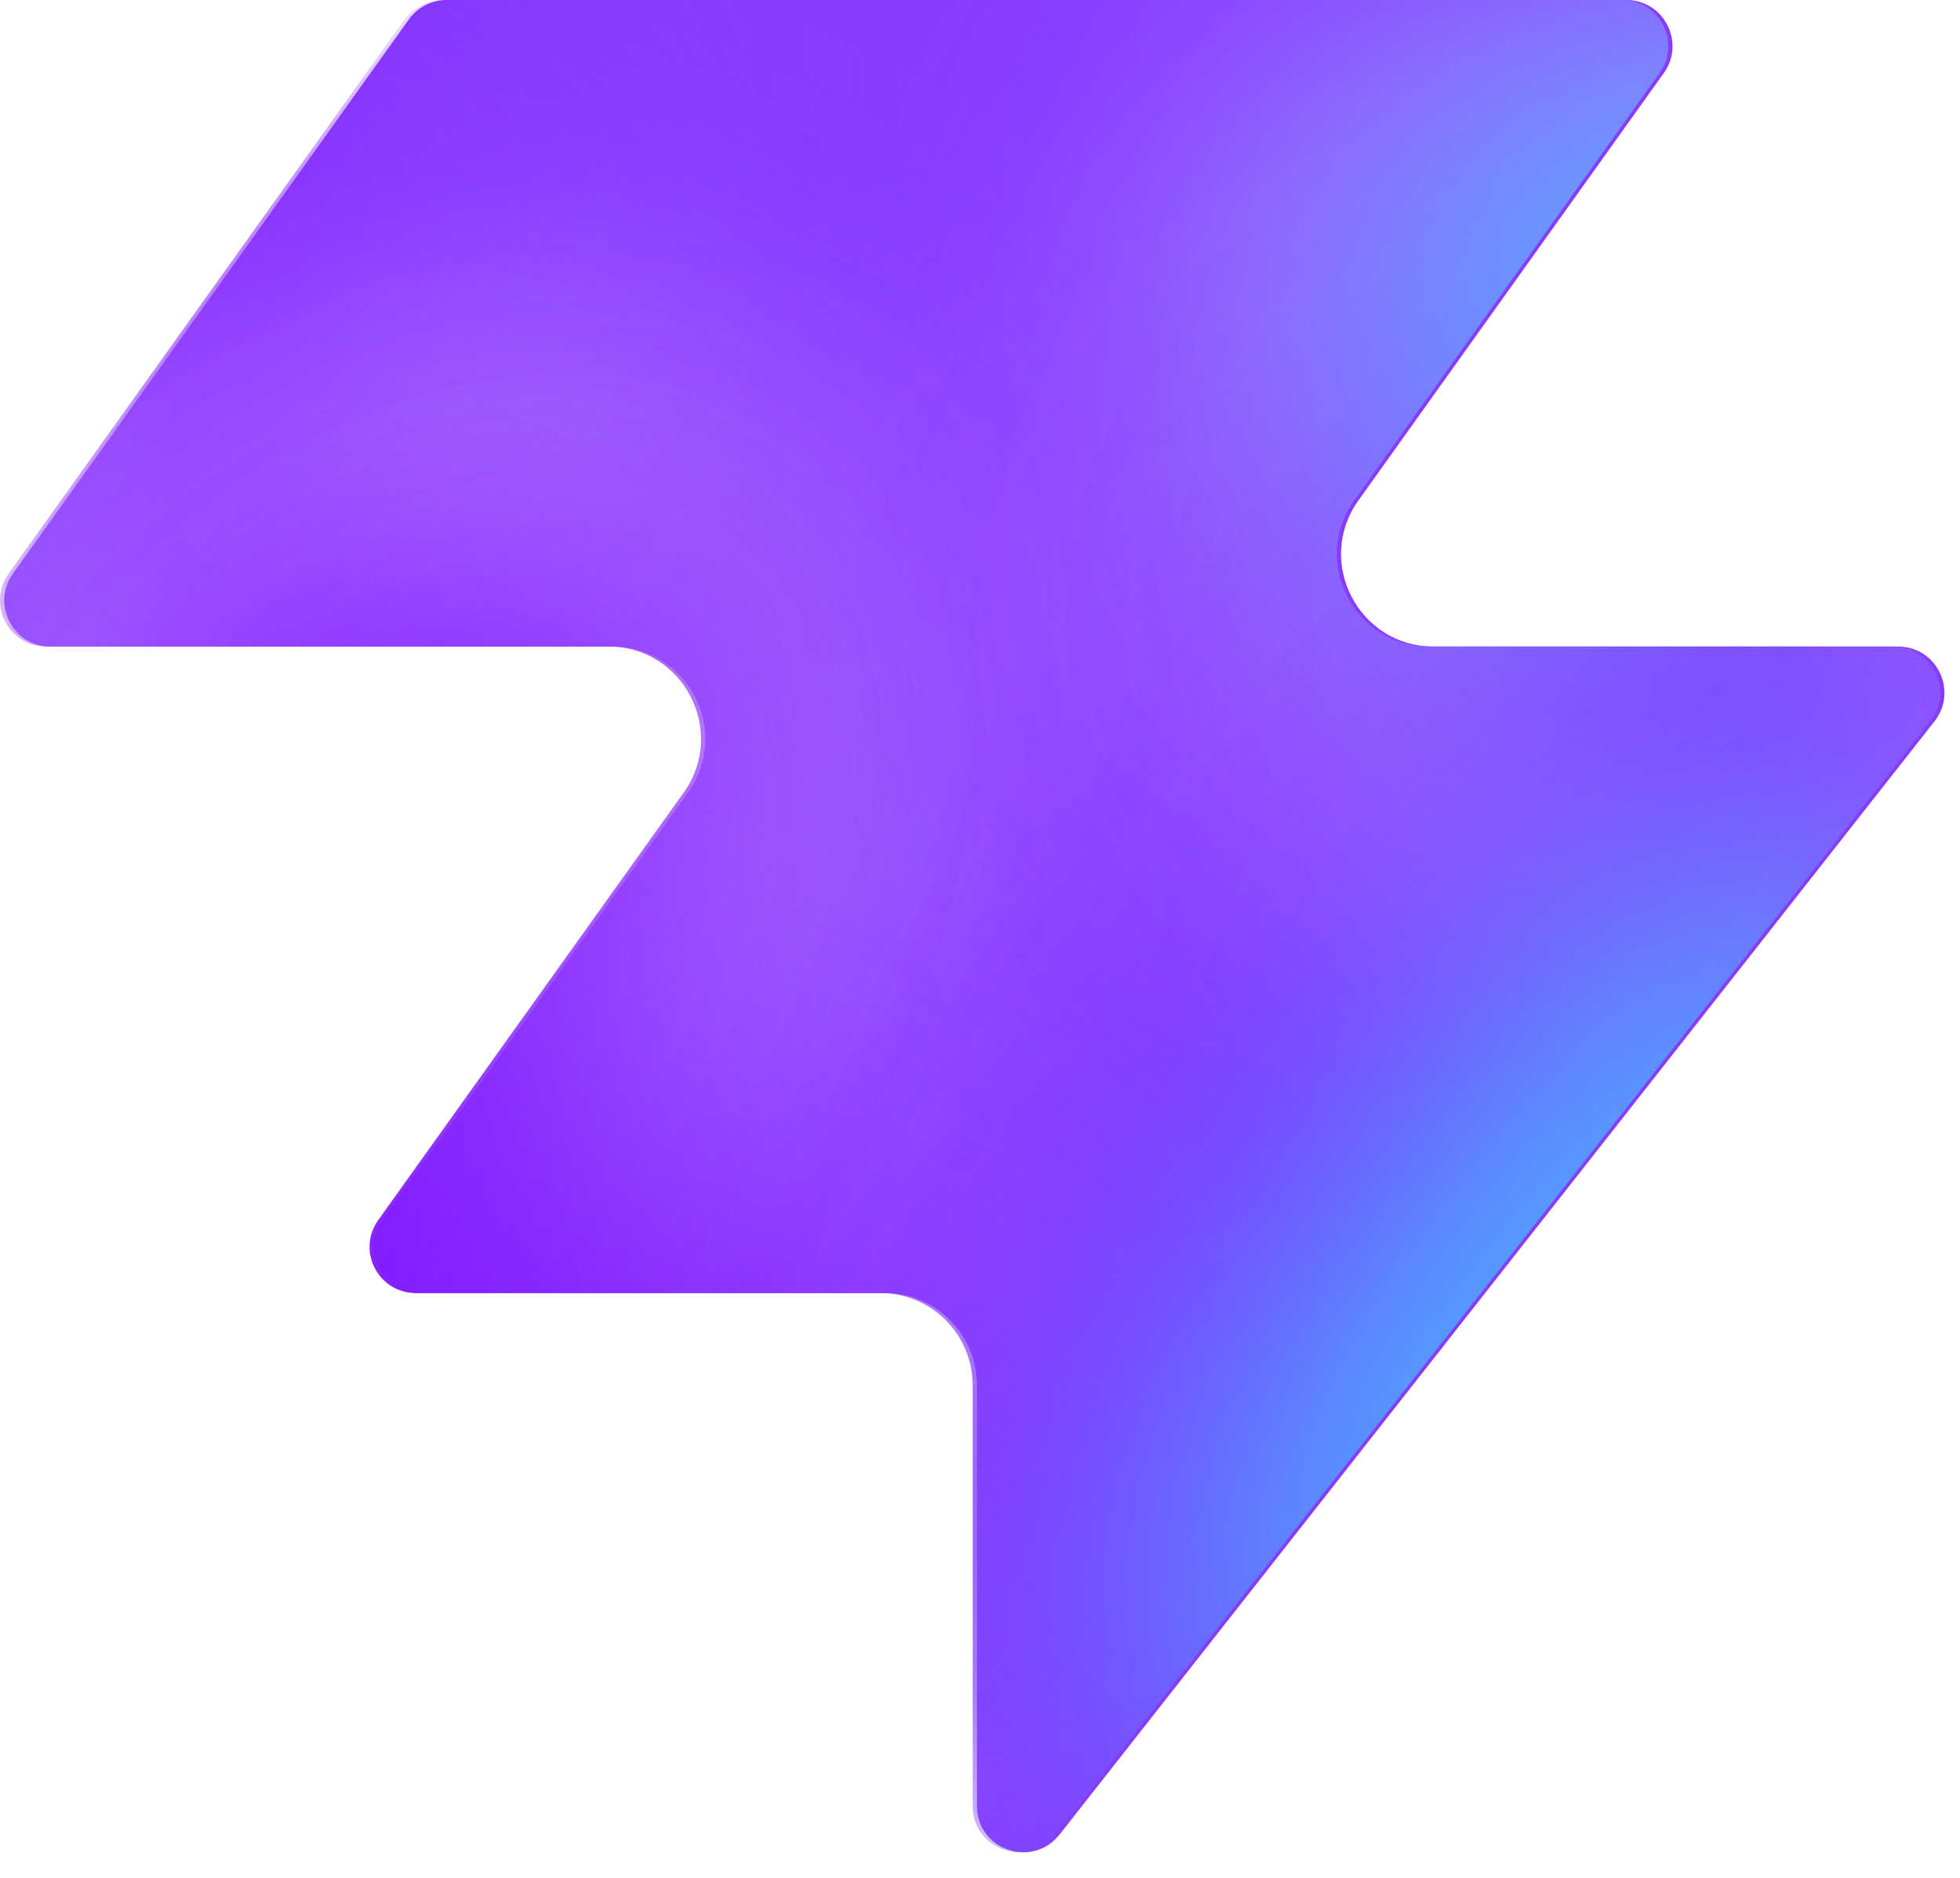
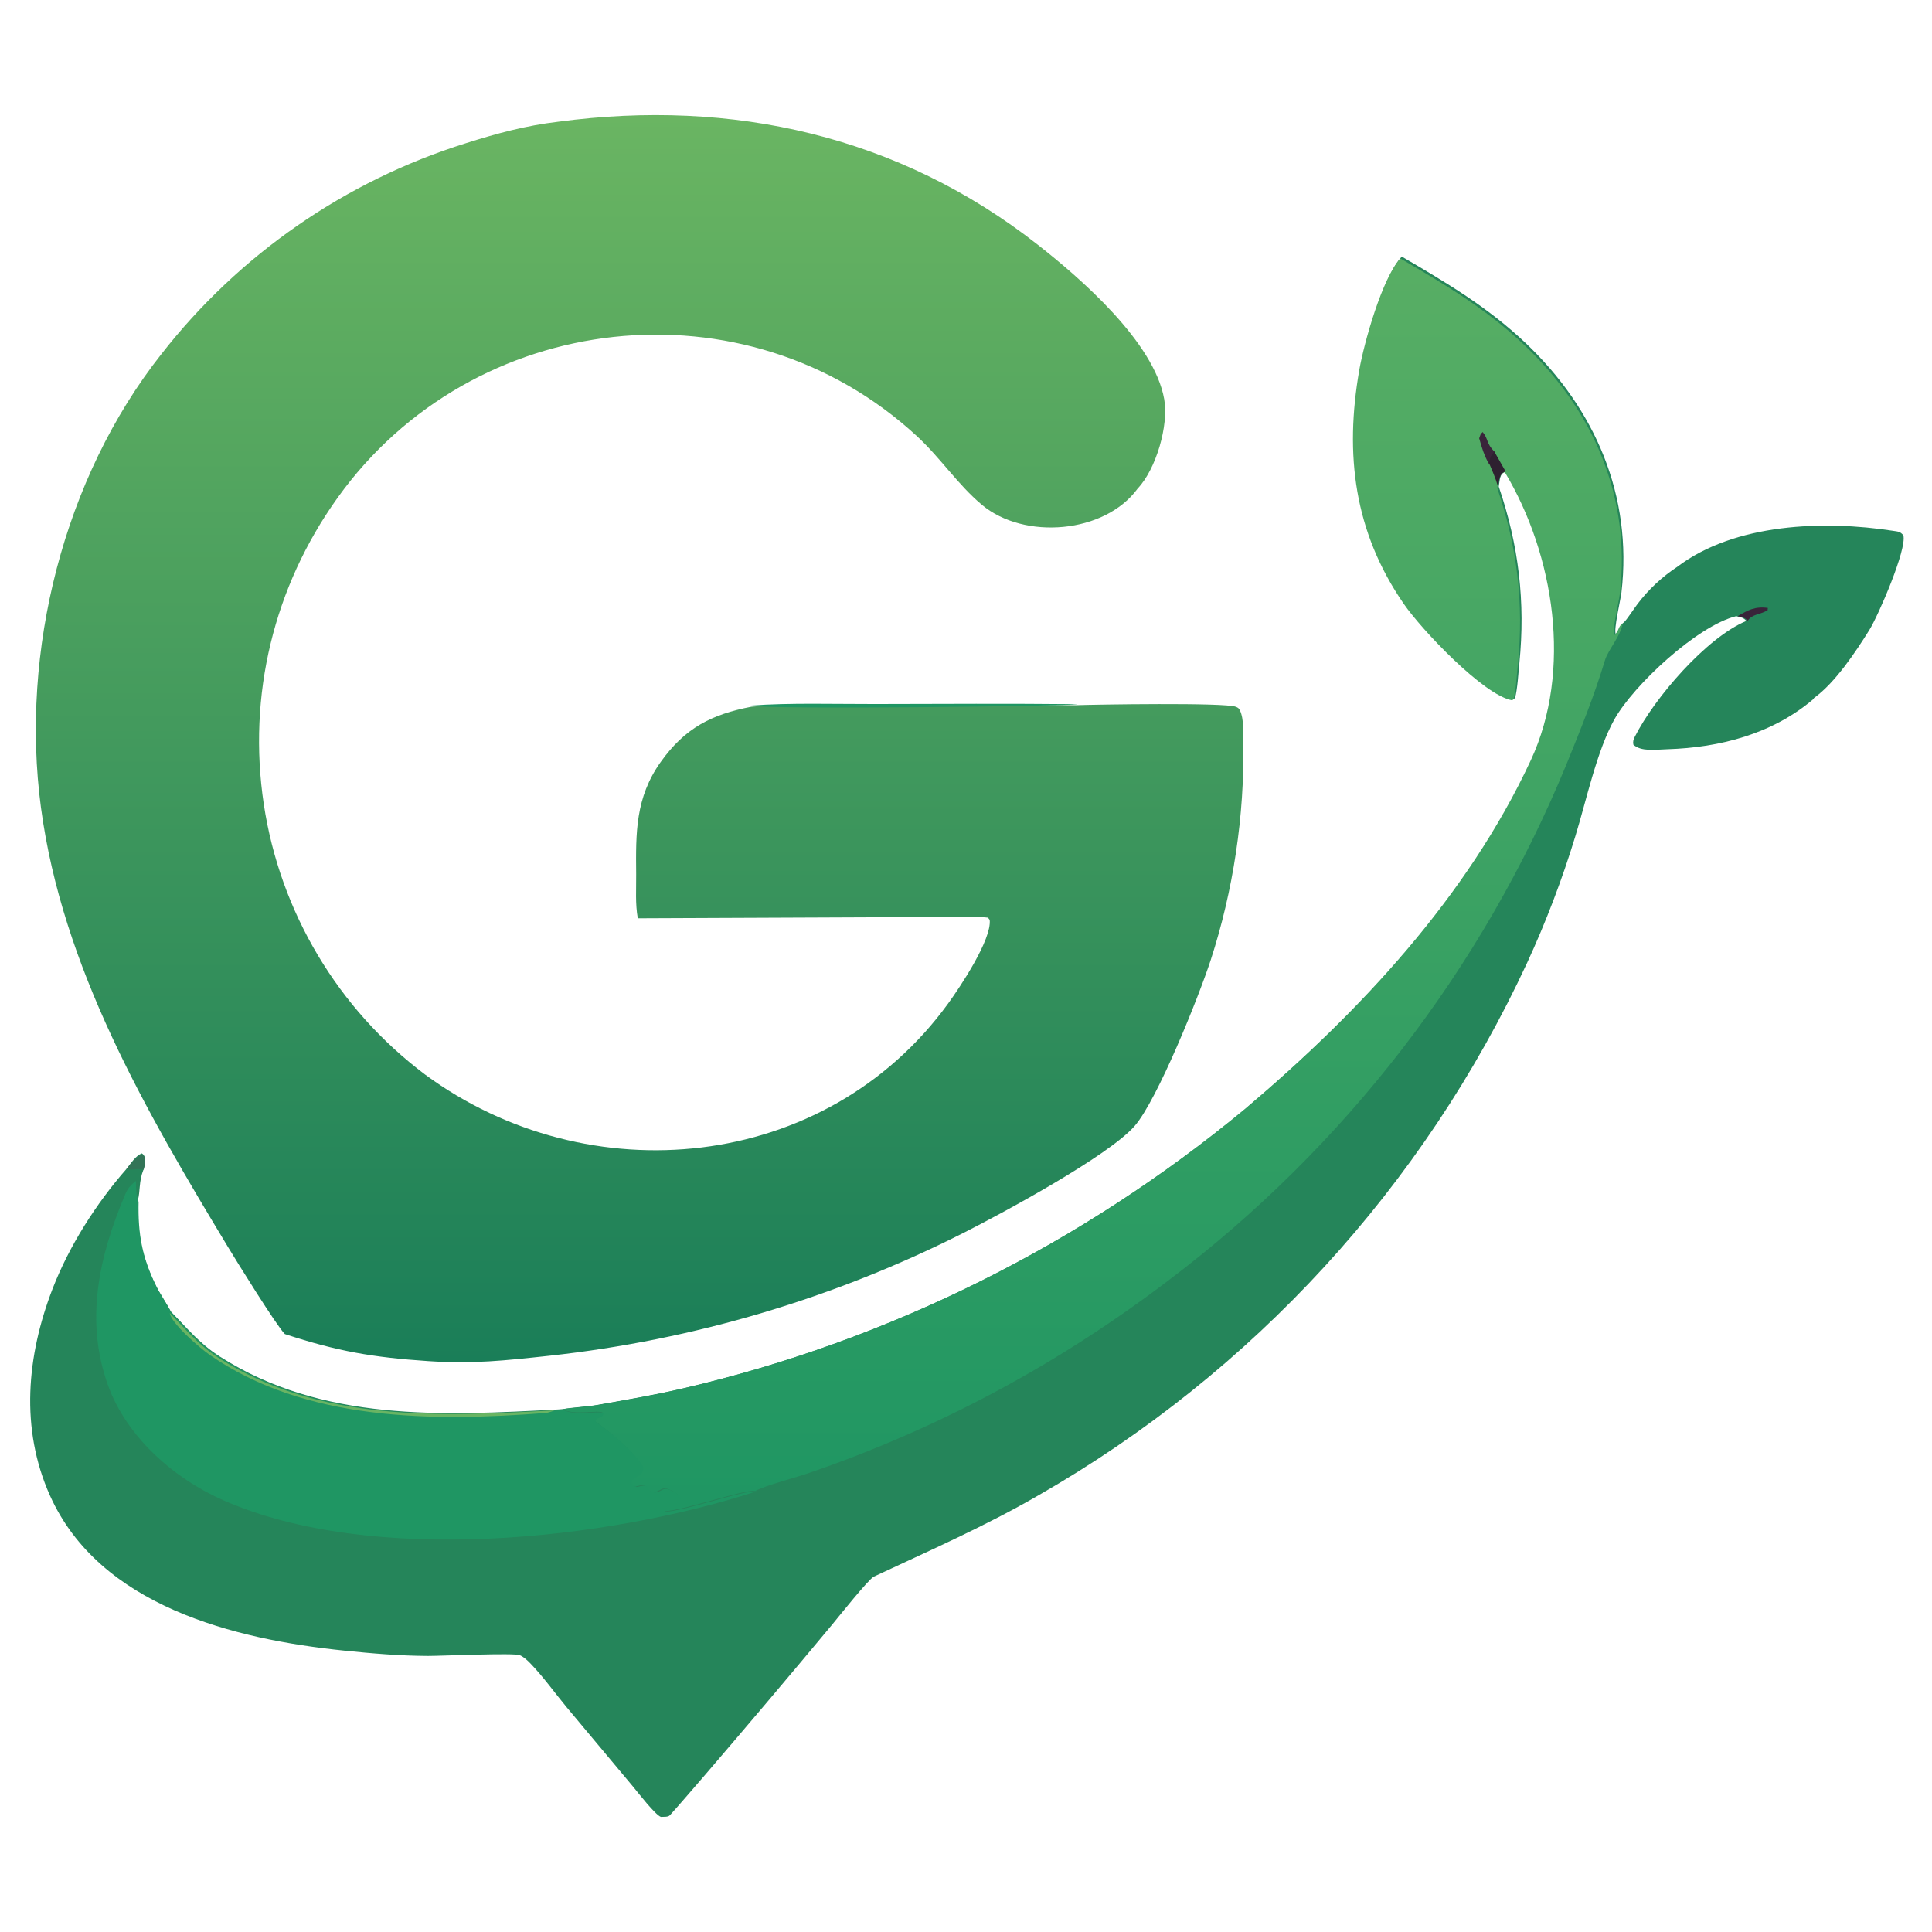
- <svg xmlns="http://www.w3.org/2000/svg" width="48" height="46" fill="none" viewBox="0 0 48 46">
-   <path fill="#863bff" d="M25.946 44.938c-.664.845-2.021.375-2.021-.698V33.937a2.26 2.26 0 0 0-2.262-2.262H10.287c-.92 0-1.456-1.04-.92-1.788l7.48-10.471c1.07-1.497 0-3.578-1.842-3.578H1.237c-.92 0-1.456-1.04-.92-1.788L10.013.474c.214-.297.556-.474.92-.474h28.894c.92 0 1.456 1.04.92 1.788l-7.48 10.471c-1.07 1.498 0 3.579 1.842 3.579h11.377c.943 0 1.473 1.088.89 1.83L25.947 44.94z" style="fill:#863bff;fill:color(display-p3 .525 .23 1);fill-opacity:1" />
-   <mask id="a" width="48" height="46" x="0" y="0" maskUnits="userSpaceOnUse" style="mask-type:alpha">
-     <path fill="#000" d="M25.842 44.938c-.664.844-2.021.375-2.021-.698V33.937a2.26 2.26 0 0 0-2.262-2.262H10.183c-.92 0-1.456-1.04-.92-1.788l7.48-10.471c1.07-1.498 0-3.579-1.842-3.579H1.133c-.92 0-1.456-1.04-.92-1.787L9.91.473c.214-.297.556-.474.92-.474h28.894c.92 0 1.456 1.04.92 1.788l-7.48 10.471c-1.07 1.498 0 3.578 1.842 3.578h11.377c.943 0 1.473 1.088.89 1.832L25.843 44.94z" style="fill:#000;fill-opacity:1" />
-   </mask>
-   <g mask="url(#a)">
-     <g filter="url(#b)">
-       <ellipse cx="5.508" cy="14.704" fill="#ede6ff" rx="5.508" ry="14.704" style="fill:#ede6ff;fill:color(display-p3 .927 .903 1);fill-opacity:1" transform="matrix(.00324 1 1 -.00324 -4.47 31.516)" />
-     </g>
-     <g filter="url(#c)">
-       <ellipse cx="10.399" cy="29.851" fill="#ede6ff" rx="10.399" ry="29.851" style="fill:#ede6ff;fill:color(display-p3 .927 .903 1);fill-opacity:1" transform="matrix(.00324 1 1 -.00324 -39.328 7.883)" />
-     </g>
-     <g filter="url(#d)">
-       <ellipse cx="5.508" cy="30.487" fill="#7e14ff" rx="5.508" ry="30.487" style="fill:#7e14ff;fill:color(display-p3 .492 .077 1);fill-opacity:1" transform="rotate(89.814 -25.913 -14.639)scale(1 -1)" />
-     </g>
-     <g filter="url(#e)">
-       <ellipse cx="5.508" cy="30.599" fill="#7e14ff" rx="5.508" ry="30.599" style="fill:#7e14ff;fill:color(display-p3 .492 .077 1);fill-opacity:1" transform="rotate(89.814 -32.644 -3.334)scale(1 -1)" />
-     </g>
-     <g filter="url(#f)">
-       <ellipse cx="5.508" cy="30.599" fill="#7e14ff" rx="5.508" ry="30.599" style="fill:#7e14ff;fill:color(display-p3 .492 .077 1);fill-opacity:1" transform="matrix(.00324 1 1 -.00324 -34.34 30.47)" />
-     </g>
-     <g filter="url(#g)">
-       <ellipse cx="14.072" cy="22.078" fill="#ede6ff" rx="14.072" ry="22.078" style="fill:#ede6ff;fill:color(display-p3 .927 .903 1);fill-opacity:1" transform="rotate(93.35 24.506 48.493)scale(-1 1)" />
-     </g>
-     <g filter="url(#h)">
-       <ellipse cx="3.47" cy="21.501" fill="#7e14ff" rx="3.47" ry="21.501" style="fill:#7e14ff;fill:color(display-p3 .492 .077 1);fill-opacity:1" transform="rotate(89.009 28.708 47.59)scale(-1 1)" />
-     </g>
-     <g filter="url(#i)">
-       <ellipse cx="3.47" cy="21.501" fill="#7e14ff" rx="3.47" ry="21.501" style="fill:#7e14ff;fill:color(display-p3 .492 .077 1);fill-opacity:1" transform="rotate(89.009 28.708 47.59)scale(-1 1)" />
-     </g>
-     <g filter="url(#j)">
-       <ellipse cx=".387" cy="8.972" fill="#7e14ff" rx="4.407" ry="29.108" style="fill:#7e14ff;fill:color(display-p3 .492 .077 1);fill-opacity:1" transform="rotate(39.51 .387 8.972)" />
-     </g>
-     <g filter="url(#k)">
-       <ellipse cx="47.523" cy="-6.092" fill="#7e14ff" rx="4.407" ry="29.108" style="fill:#7e14ff;fill:color(display-p3 .492 .077 1);fill-opacity:1" transform="rotate(37.892 47.523 -6.092)" />
-     </g>
-     <g filter="url(#l)">
-       <ellipse cx="41.412" cy="6.333" fill="#47bfff" rx="5.971" ry="9.665" style="fill:#47bfff;fill:color(display-p3 .28 .748 1);fill-opacity:1" transform="rotate(37.892 41.412 6.333)" />
-     </g>
-     <g filter="url(#m)">
-       <ellipse cx="-1.879" cy="38.332" fill="#7e14ff" rx="4.407" ry="29.108" style="fill:#7e14ff;fill:color(display-p3 .492 .077 1);fill-opacity:1" transform="rotate(37.892 -1.88 38.332)" />
-     </g>
-     <g filter="url(#n)">
-       <ellipse cx="-1.879" cy="38.332" fill="#7e14ff" rx="4.407" ry="29.108" style="fill:#7e14ff;fill:color(display-p3 .492 .077 1);fill-opacity:1" transform="rotate(37.892 -1.88 38.332)" />
-     </g>
-     <g filter="url(#o)">
-       <ellipse cx="35.651" cy="29.907" fill="#7e14ff" rx="4.407" ry="29.108" style="fill:#7e14ff;fill:color(display-p3 .492 .077 1);fill-opacity:1" transform="rotate(37.892 35.651 29.907)" />
-     </g>
-     <g filter="url(#p)">
-       <ellipse cx="38.418" cy="32.4" fill="#47bfff" rx="5.971" ry="15.297" style="fill:#47bfff;fill:color(display-p3 .28 .748 1);fill-opacity:1" transform="rotate(37.892 38.418 32.4)" />
-     </g>
-   </g>
+ <svg xmlns="http://www.w3.org/2000/svg" width="1024" height="1024" viewBox="0 0 1024 1024" fill="none">
+   <path d="M295.942 64.509C388.087 52.2 476.313 71.885 550.048 129.72C572.711 147.491 611.714 181.274 617.061 211.606C619.493 225.379 612.811 248.601 602.999 258.916C585.589 282.866 542.814 286.328 520.414 267.55C507.503 256.721 498.612 242.804 485.87 231.064C395.175 147.508 250.601 163.728 178.9 263.864C145.026 311.173 131.156 368.559 139.816 426.283C148.44 483.391 179.132 534.821 225.281 569.51C311.735 633.206 437.472 621.445 502.566 531.828C508.951 523.04 525.68 497.942 524.562 487.563L523.653 486.383C517.013 485.628 508.405 485.999 501.569 486.039L467.281 486.174L338.038 486.72C336.658 478.976 337.255 471.212 337.183 463.448C336.977 441.379 336.729 422.78 350.173 403.882C363.034 385.802 377.195 378.633 398.282 374.571C418.061 372.92 443.04 373.741 463.408 373.69C498.788 373.6 534.544 373.391 569.909 373.779C580.49 373.406 649.201 372.297 654.979 374.596C656.192 375.08 656.616 375.359 657.182 376.506C659.452 381.141 658.839 388.886 658.94 393.988C659.681 432.246 653.579 472.324 641.738 508.732C635.434 528.122 613.451 582.955 601.369 596.812C587.596 612.603 531.621 642.837 511.335 653.115C442.468 688.026 367.867 710.199 291.123 718.583C267.689 721.104 250.797 723.011 226.943 721.414C197.622 719.453 178.786 716.211 150.98 707.085C146.602 702.758 125.174 668.124 120.794 660.865C77.288 588.839 33.038 512.836 21.709 428.023C10.679 345.444 33.6 253.444 85.507 187.722C126.706 134.937 182.98 95.947 246.853 75.932C263.368 70.703 278.676 66.545 295.942 64.509Z" fill="url(#paint0_linear_2_2)" />
+   <path d="M398 373.966C417.937 372.433 443.116 373.196 463.647 373.148C499.309 373.065 535.352 372.871 571 373.231C569.153 374.29 405.181 376.191 398 373.966Z" fill="#1F9663" />
+   <path d="M742.985 136C766.91 150.01 788.324 162.634 808.494 181.719C845.488 216.732 865.328 262.836 859.419 313.893C858.935 318.027 855.199 333.611 856.384 336.048C859.291 333.316 858.235 331.582 860.853 329.711C862.394 328.231 866.27 322.25 867.953 320.074C873.814 312.363 880.948 305.706 889.044 300.385C919.578 277.235 966.93 275.709 1003.27 281.321C1006.29 281.786 1007.07 281.68 1008.83 283.716C1010.77 291.076 995.586 326.182 990.787 333.909C983.667 345.367 972.69 361.879 961.505 369.916C961.371 370.133 961.229 370.35 961.088 370.567C939.451 389.003 911.65 396.221 883.795 397.1C876.971 397.315 869.945 398.455 865.712 394.689C865.415 393.155 865.712 392.015 866.412 390.63C876.843 369.894 904.489 337.871 925.608 329.108C924.06 327.252 922.606 327.183 920.231 326.567C899.516 331.702 865.819 363.145 855.704 381.202C846.329 397.929 840.77 424.406 834.996 443.124C827.99 466.096 819.43 488.572 809.375 510.382C754.379 628.91 663.975 727.452 550.623 792.424C522.29 808.863 492.679 821.807 463.168 835.64C460.382 836.946 444.374 857.067 441.053 861.072C418.733 887.89 396.203 914.54 373.464 941.008C367.625 947.679 361.102 955.447 355.109 962.064C354.11 963.168 352.154 962.886 350.272 963C347.206 961.849 338.034 949.948 335.507 946.918L300.149 904.638C293.9 897.085 287.893 888.651 281.11 881.637C279.509 879.981 277.664 878.271 275.55 877.295C272.649 875.955 233.31 877.712 226.83 877.685C211.939 877.625 197.189 876.366 182.394 874.851C124.234 868.901 52.748 851.271 26.474 792.646C10.6 757.225 14.158 718.553 27.872 683.065C36.601 660.474 51.003 637.816 66.996 619.6C69.457 616.47 71.641 612.869 75.099 611.3C77.972 612.795 76.637 617.251 76.021 619.964C73.485 626.5 74.459 631.05 73.063 636.207C72.706 653.251 74.881 665.765 82.59 681.375C84.868 685.986 88.236 690.658 90.423 695.04C99.072 703.825 105.561 711.997 116.387 718.93C170.763 753.759 234.693 750.299 296.063 747.027L298.354 746.845C303.996 745.849 311.189 745.634 317.274 744.53C332.096 741.905 347.211 739.32 361.88 735.907C471.634 710.442 573.828 659.229 660.671 587.289C721.308 535.928 778.377 475.008 812.162 402.328C834.269 354.764 824.72 293.334 798.392 249.444C794.738 250.76 795.014 254.304 794.374 257.916C804.954 288.973 808.568 319.014 805.284 351.644C804.779 356.654 804.288 365.302 803.009 369.915L802.282 370.513C787.146 367.864 754.224 333.028 744.761 319.297C718.434 281.073 713.346 240.088 721.173 195.213C723.656 180.933 733.321 146.334 742.985 136Z" fill="#25855A" />
+   <path d="M742.237 137C766.14 150.99 787.536 163.597 807.688 182.654C844.649 217.617 864.471 263.655 858.568 314.64C858.084 318.768 854.352 334.329 855.535 336.763C858.44 334.035 857.384 332.304 860 330.435C859.092 337.034 852.368 344.301 850.64 350.015C844.817 369.295 837.676 386.791 830.159 405.334C785.525 513.807 712.57 608.303 618.912 678.95C560.515 723.281 497.303 757.261 427.91 781.016C421.233 783.301 406.134 787.187 400.415 790.164C393.732 789.452 362.327 800.644 351.93 801L351.373 800.321C354.765 798.083 357.204 798.177 359.875 795.374C360.73 791.979 357.329 790.662 354.563 789.398C350.039 787.321 349.454 792.12 344.329 790.339C343.139 788.645 343.006 788.383 341.505 786.998C339.524 787.22 338.756 787.415 336.86 787.879C335.058 787.039 335.175 787.119 334.072 785.459C335.663 781.406 339.929 783.012 340.57 777.675C337.476 770.778 321.767 757.509 315.142 753.214C315.147 750.478 318.565 752.065 319.453 748.731C316.821 747.097 304.73 750.33 298 746.976C303.637 745.981 310.823 745.766 316.903 744.664C331.712 742.042 346.814 739.461 361.469 736.053C471.127 710.624 573.23 659.484 659.996 587.647C720.579 536.359 777.598 475.526 811.352 402.949C833.44 355.453 823.899 294.11 797.595 250.283C793.944 251.597 794.22 255.136 793.581 258.742C804.151 289.755 807.762 319.754 804.48 352.337C803.976 357.34 803.485 365.976 802.208 370.582L801.481 371.179C786.359 368.534 753.466 333.748 744.012 320.036C717.708 281.867 712.624 240.939 720.444 196.129C722.925 181.869 732.581 147.319 742.237 137Z" fill="url(#paint1_linear_2_2)" />
+   <path d="M791.834 239C793.869 242.637 795.925 246.264 798 249.88C794.388 251.141 794.661 254.538 794.029 258C792.539 253.138 791.022 249.647 789 244.948C789.745 241.754 789.665 241.332 791.834 239Z" fill="#2E2130" />
+   <path d="M784 232.314C784.839 230.138 784.399 230.379 785.846 229C788.937 232.752 787.679 234.924 792 239.342C789.795 241.952 789.877 242.425 789.119 246C786.401 240.604 785.65 238.161 784 232.314Z" fill="#39243A" />
+   <path d="M401 790.441C321.437 816.274 197.264 829.804 118.573 795.26C92.278 783.716 66.961 761.648 57.078 733.782C44.991 699.713 52.464 665.994 66.086 633.725C67.839 629.571 68.579 628.967 71.832 626L72.05 626.034C72.087 629.752 72.087 633.577 73.452 637.007C73.096 654.001 75.269 666.478 82.972 682.042C85.248 686.639 88.614 691.297 90.8 695.666C99.442 704.425 105.926 712.573 116.744 719.486C171.078 754.212 234.96 750.762 296.282 747.5L298.572 747.319C305.303 750.668 317.395 747.44 320.028 749.071C319.139 752.4 315.721 750.816 315.716 753.547C322.341 757.836 338.053 771.085 341.147 777.971C340.506 783.3 336.24 781.696 334.649 785.743C335.751 787.401 335.634 787.32 337.437 788.159C339.333 787.696 340.101 787.501 342.082 787.28C343.584 788.662 343.716 788.924 344.907 790.615C350.033 792.394 350.617 787.602 355.142 789.676C357.908 790.938 361.31 792.253 360.455 795.642C357.784 798.441 355.344 798.347 351.952 800.582L352.509 801.26C362.907 800.904 394.316 789.729 401 790.441Z" fill="#1F9663" />
+   <path d="M90 696C98.58 704.701 105.017 712.796 115.757 719.664C169.699 754.163 233.12 750.735 294 747.495C292.545 748.108 290.496 748.802 288.871 748.928C229.57 753.462 161.719 753.449 110.965 717.984C105.757 714.343 90.789 701.441 90 696Z" fill="#69B463" />
+   <path d="M67 619.664C69.492 616.774 71.703 613.448 75.204 612C78.113 613.38 76.761 617.495 76.138 620C71.657 619.068 71.668 620.404 67 619.664Z" fill="#327457" />
+   <path d="M921 326.566C926.451 323.35 930.175 321.304 937 322.219L936.847 323.567L936.96 323.374C932.778 325.914 928.894 325.289 926.305 329C924.778 327.222 923.344 327.157 921 326.566Z" fill="#39243A" />
  <defs>
-     <filter id="b" width="60.045" height="41.654" x="-19.77" y="16.149" color-interpolation-filters="sRGB" filterUnits="userSpaceOnUse">
-       <feFlood flood-opacity="0" result="BackgroundImageFix" />
-       <feBlend in="SourceGraphic" in2="BackgroundImageFix" result="shape" />
-       <feGaussianBlur result="effect1_foregroundBlur_2002_17158" stdDeviation="7.659" />
-     </filter>
-     <filter id="c" width="90.34" height="51.437" x="-54.613" y="-7.533" color-interpolation-filters="sRGB" filterUnits="userSpaceOnUse">
-       <feFlood flood-opacity="0" result="BackgroundImageFix" />
-       <feBlend in="SourceGraphic" in2="BackgroundImageFix" result="shape" />
-       <feGaussianBlur result="effect1_foregroundBlur_2002_17158" stdDeviation="7.659" />
-     </filter>
-     <filter id="d" width="79.355" height="29.4" x="-49.64" y="2.03" color-interpolation-filters="sRGB" filterUnits="userSpaceOnUse">
-       <feFlood flood-opacity="0" result="BackgroundImageFix" />
-       <feBlend in="SourceGraphic" in2="BackgroundImageFix" result="shape" />
-       <feGaussianBlur result="effect1_foregroundBlur_2002_17158" stdDeviation="4.596" />
-     </filter>
-     <filter id="e" width="79.579" height="29.4" x="-45.045" y="20.029" color-interpolation-filters="sRGB" filterUnits="userSpaceOnUse">
-       <feFlood flood-opacity="0" result="BackgroundImageFix" />
-       <feBlend in="SourceGraphic" in2="BackgroundImageFix" result="shape" />
-       <feGaussianBlur result="effect1_foregroundBlur_2002_17158" stdDeviation="4.596" />
-     </filter>
-     <filter id="f" width="79.579" height="29.4" x="-43.513" y="21.178" color-interpolation-filters="sRGB" filterUnits="userSpaceOnUse">
-       <feFlood flood-opacity="0" result="BackgroundImageFix" />
-       <feBlend in="SourceGraphic" in2="BackgroundImageFix" result="shape" />
-       <feGaussianBlur result="effect1_foregroundBlur_2002_17158" stdDeviation="4.596" />
-     </filter>
-     <filter id="g" width="74.749" height="58.852" x="15.756" y="-17.901" color-interpolation-filters="sRGB" filterUnits="userSpaceOnUse">
-       <feFlood flood-opacity="0" result="BackgroundImageFix" />
-       <feBlend in="SourceGraphic" in2="BackgroundImageFix" result="shape" />
-       <feGaussianBlur result="effect1_foregroundBlur_2002_17158" stdDeviation="7.659" />
-     </filter>
-     <filter id="h" width="61.377" height="25.362" x="23.548" y="2.284" color-interpolation-filters="sRGB" filterUnits="userSpaceOnUse">
-       <feFlood flood-opacity="0" result="BackgroundImageFix" />
-       <feBlend in="SourceGraphic" in2="BackgroundImageFix" result="shape" />
-       <feGaussianBlur result="effect1_foregroundBlur_2002_17158" stdDeviation="4.596" />
-     </filter>
-     <filter id="i" width="61.377" height="25.362" x="23.548" y="2.284" color-interpolation-filters="sRGB" filterUnits="userSpaceOnUse">
-       <feFlood flood-opacity="0" result="BackgroundImageFix" />
-       <feBlend in="SourceGraphic" in2="BackgroundImageFix" result="shape" />
-       <feGaussianBlur result="effect1_foregroundBlur_2002_17158" stdDeviation="4.596" />
-     </filter>
-     <filter id="j" width="56.045" height="63.649" x="-27.636" y="-22.853" color-interpolation-filters="sRGB" filterUnits="userSpaceOnUse">
-       <feFlood flood-opacity="0" result="BackgroundImageFix" />
-       <feBlend in="SourceGraphic" in2="BackgroundImageFix" result="shape" />
-       <feGaussianBlur result="effect1_foregroundBlur_2002_17158" stdDeviation="4.596" />
-     </filter>
-     <filter id="k" width="54.814" height="64.646" x="20.116" y="-38.415" color-interpolation-filters="sRGB" filterUnits="userSpaceOnUse">
-       <feFlood flood-opacity="0" result="BackgroundImageFix" />
-       <feBlend in="SourceGraphic" in2="BackgroundImageFix" result="shape" />
-       <feGaussianBlur result="effect1_foregroundBlur_2002_17158" stdDeviation="4.596" />
-     </filter>
-     <filter id="l" width="33.541" height="35.313" x="24.641" y="-11.323" color-interpolation-filters="sRGB" filterUnits="userSpaceOnUse">
-       <feFlood flood-opacity="0" result="BackgroundImageFix" />
-       <feBlend in="SourceGraphic" in2="BackgroundImageFix" result="shape" />
-       <feGaussianBlur result="effect1_foregroundBlur_2002_17158" stdDeviation="4.596" />
-     </filter>
-     <filter id="m" width="54.814" height="64.646" x="-29.286" y="6.009" color-interpolation-filters="sRGB" filterUnits="userSpaceOnUse">
-       <feFlood flood-opacity="0" result="BackgroundImageFix" />
-       <feBlend in="SourceGraphic" in2="BackgroundImageFix" result="shape" />
-       <feGaussianBlur result="effect1_foregroundBlur_2002_17158" stdDeviation="4.596" />
-     </filter>
-     <filter id="n" width="54.814" height="64.646" x="-29.286" y="6.009" color-interpolation-filters="sRGB" filterUnits="userSpaceOnUse">
-       <feFlood flood-opacity="0" result="BackgroundImageFix" />
-       <feBlend in="SourceGraphic" in2="BackgroundImageFix" result="shape" />
-       <feGaussianBlur result="effect1_foregroundBlur_2002_17158" stdDeviation="4.596" />
-     </filter>
-     <filter id="o" width="54.814" height="64.646" x="8.244" y="-2.416" color-interpolation-filters="sRGB" filterUnits="userSpaceOnUse">
-       <feFlood flood-opacity="0" result="BackgroundImageFix" />
-       <feBlend in="SourceGraphic" in2="BackgroundImageFix" result="shape" />
-       <feGaussianBlur result="effect1_foregroundBlur_2002_17158" stdDeviation="4.596" />
-     </filter>
-     <filter id="p" width="39.409" height="43.623" x="18.713" y="10.588" color-interpolation-filters="sRGB" filterUnits="userSpaceOnUse">
-       <feFlood flood-opacity="0" result="BackgroundImageFix" />
-       <feBlend in="SourceGraphic" in2="BackgroundImageFix" result="shape" />
-       <feGaussianBlur result="effect1_foregroundBlur_2002_17158" stdDeviation="4.596" />
-     </filter>
+     <linearGradient id="paint0_linear_2_2" x1="339" y1="61" x2="339" y2="722" gradientUnits="userSpaceOnUse">
+       <stop stop-color="#6AB562" />
+       <stop offset="1" stop-color="#1A7E58" />
+     </linearGradient>
+     <linearGradient id="paint1_linear_2_2" x1="579" y1="137" x2="579" y2="801" gradientUnits="userSpaceOnUse">
+       <stop stop-color="#58AE64" />
+       <stop offset="1" stop-color="#1F9663" />
+     </linearGradient>
  </defs>
</svg>
